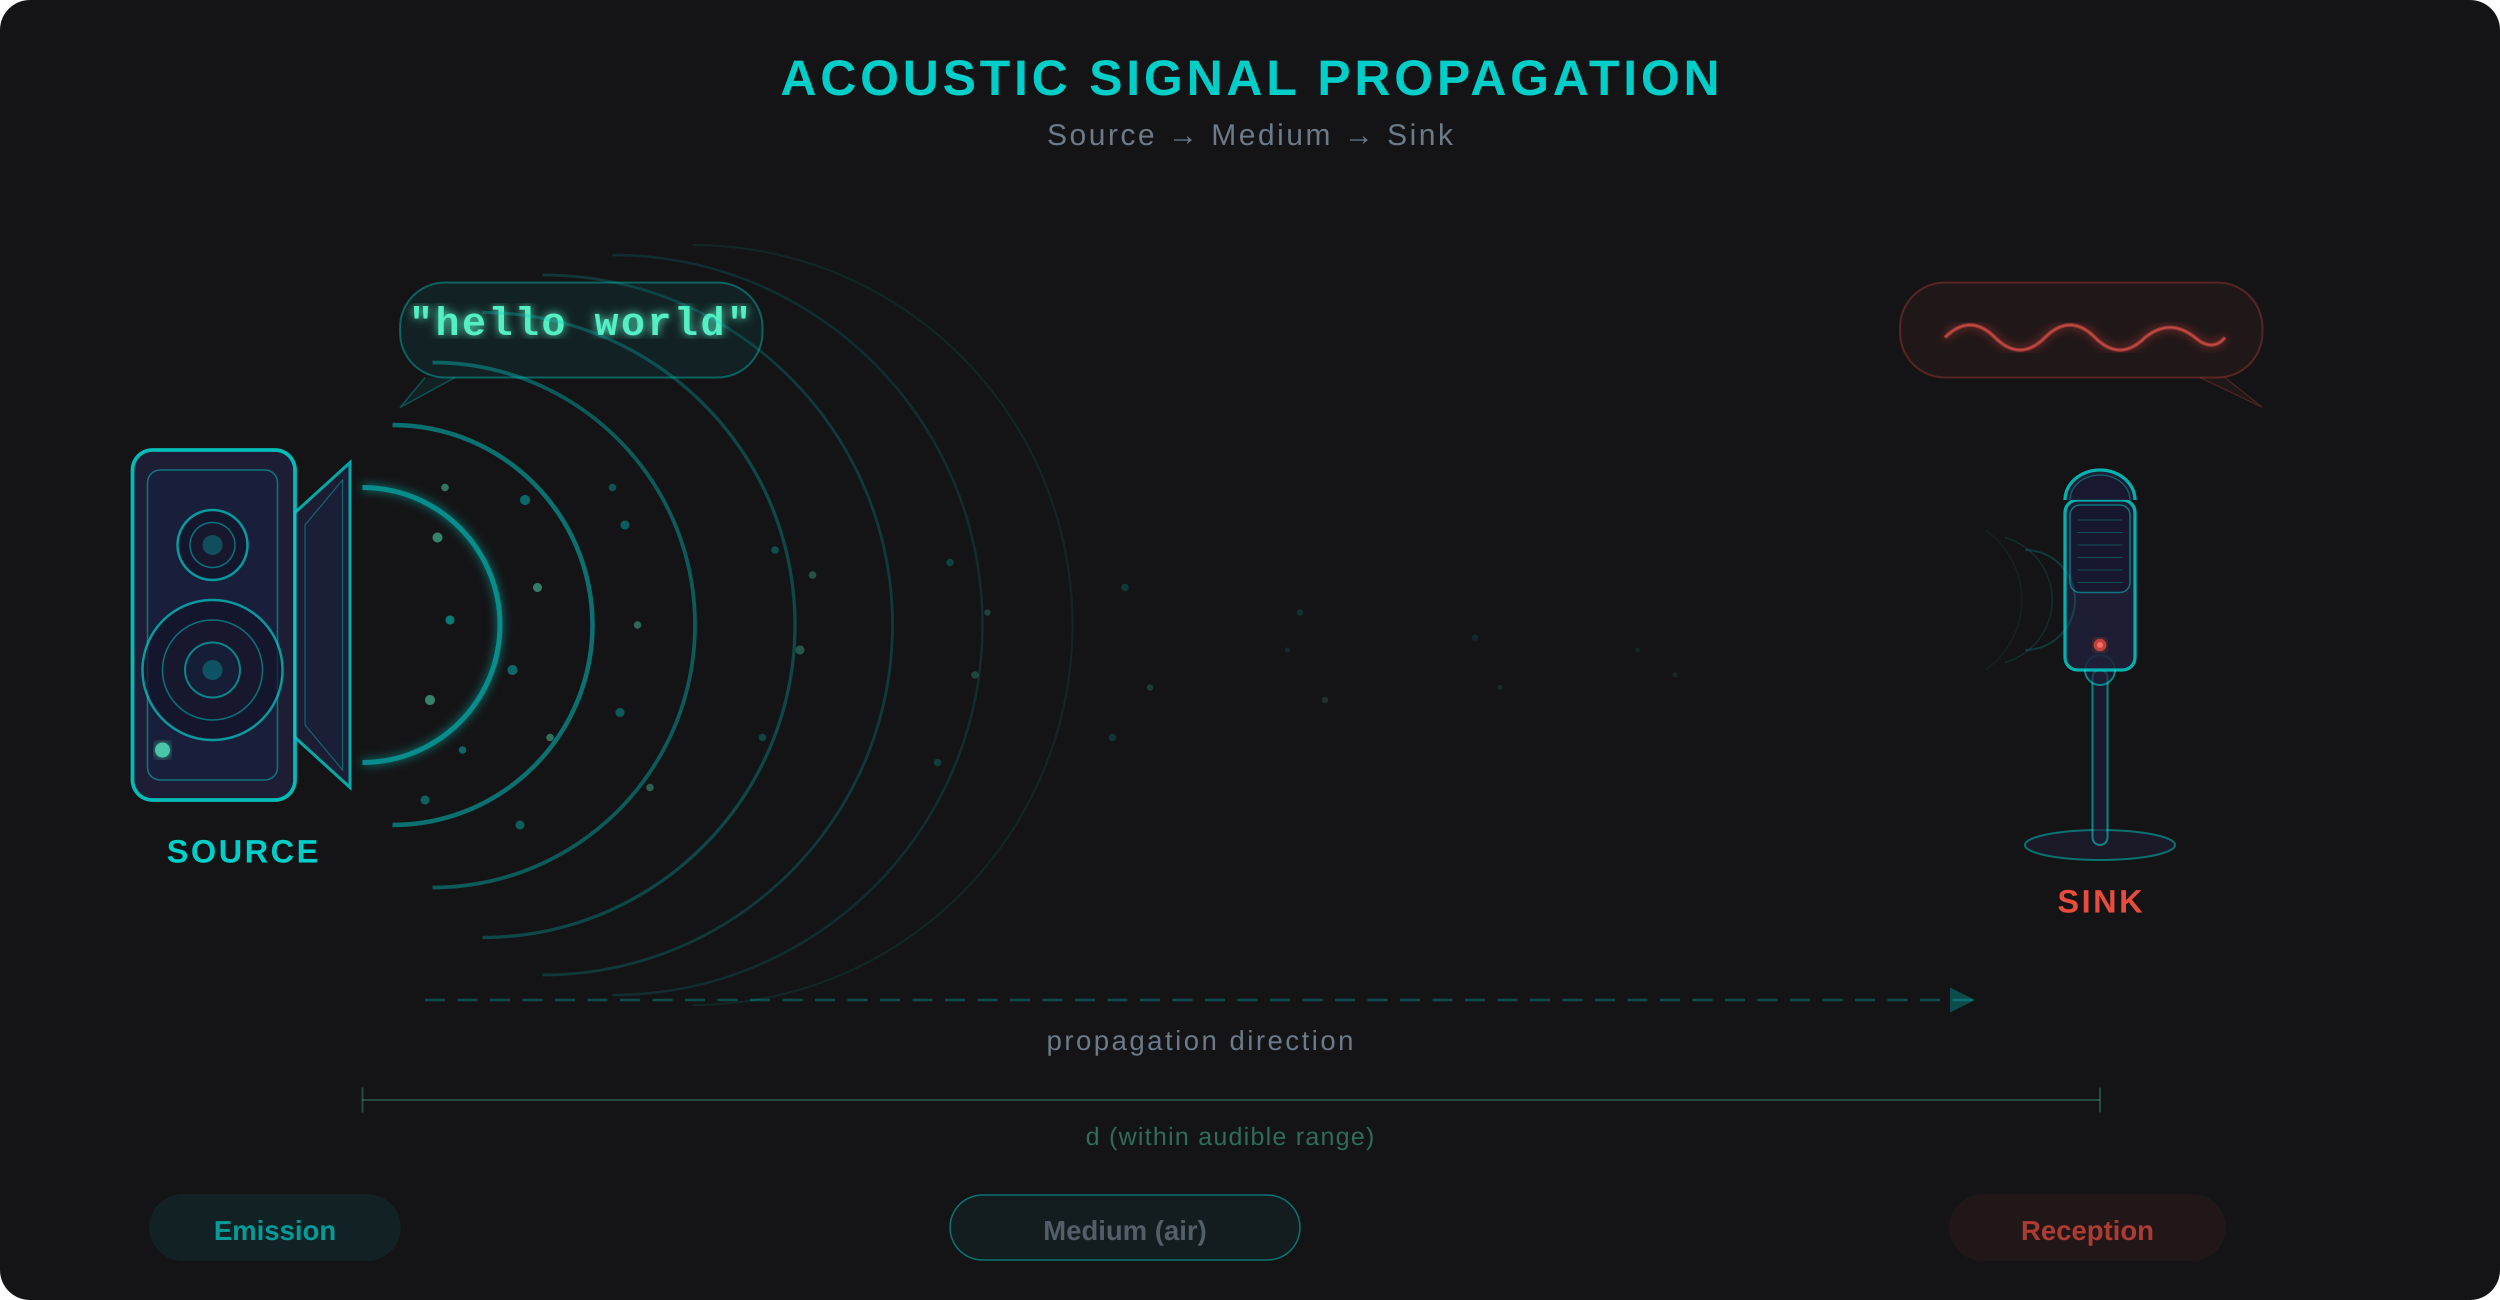
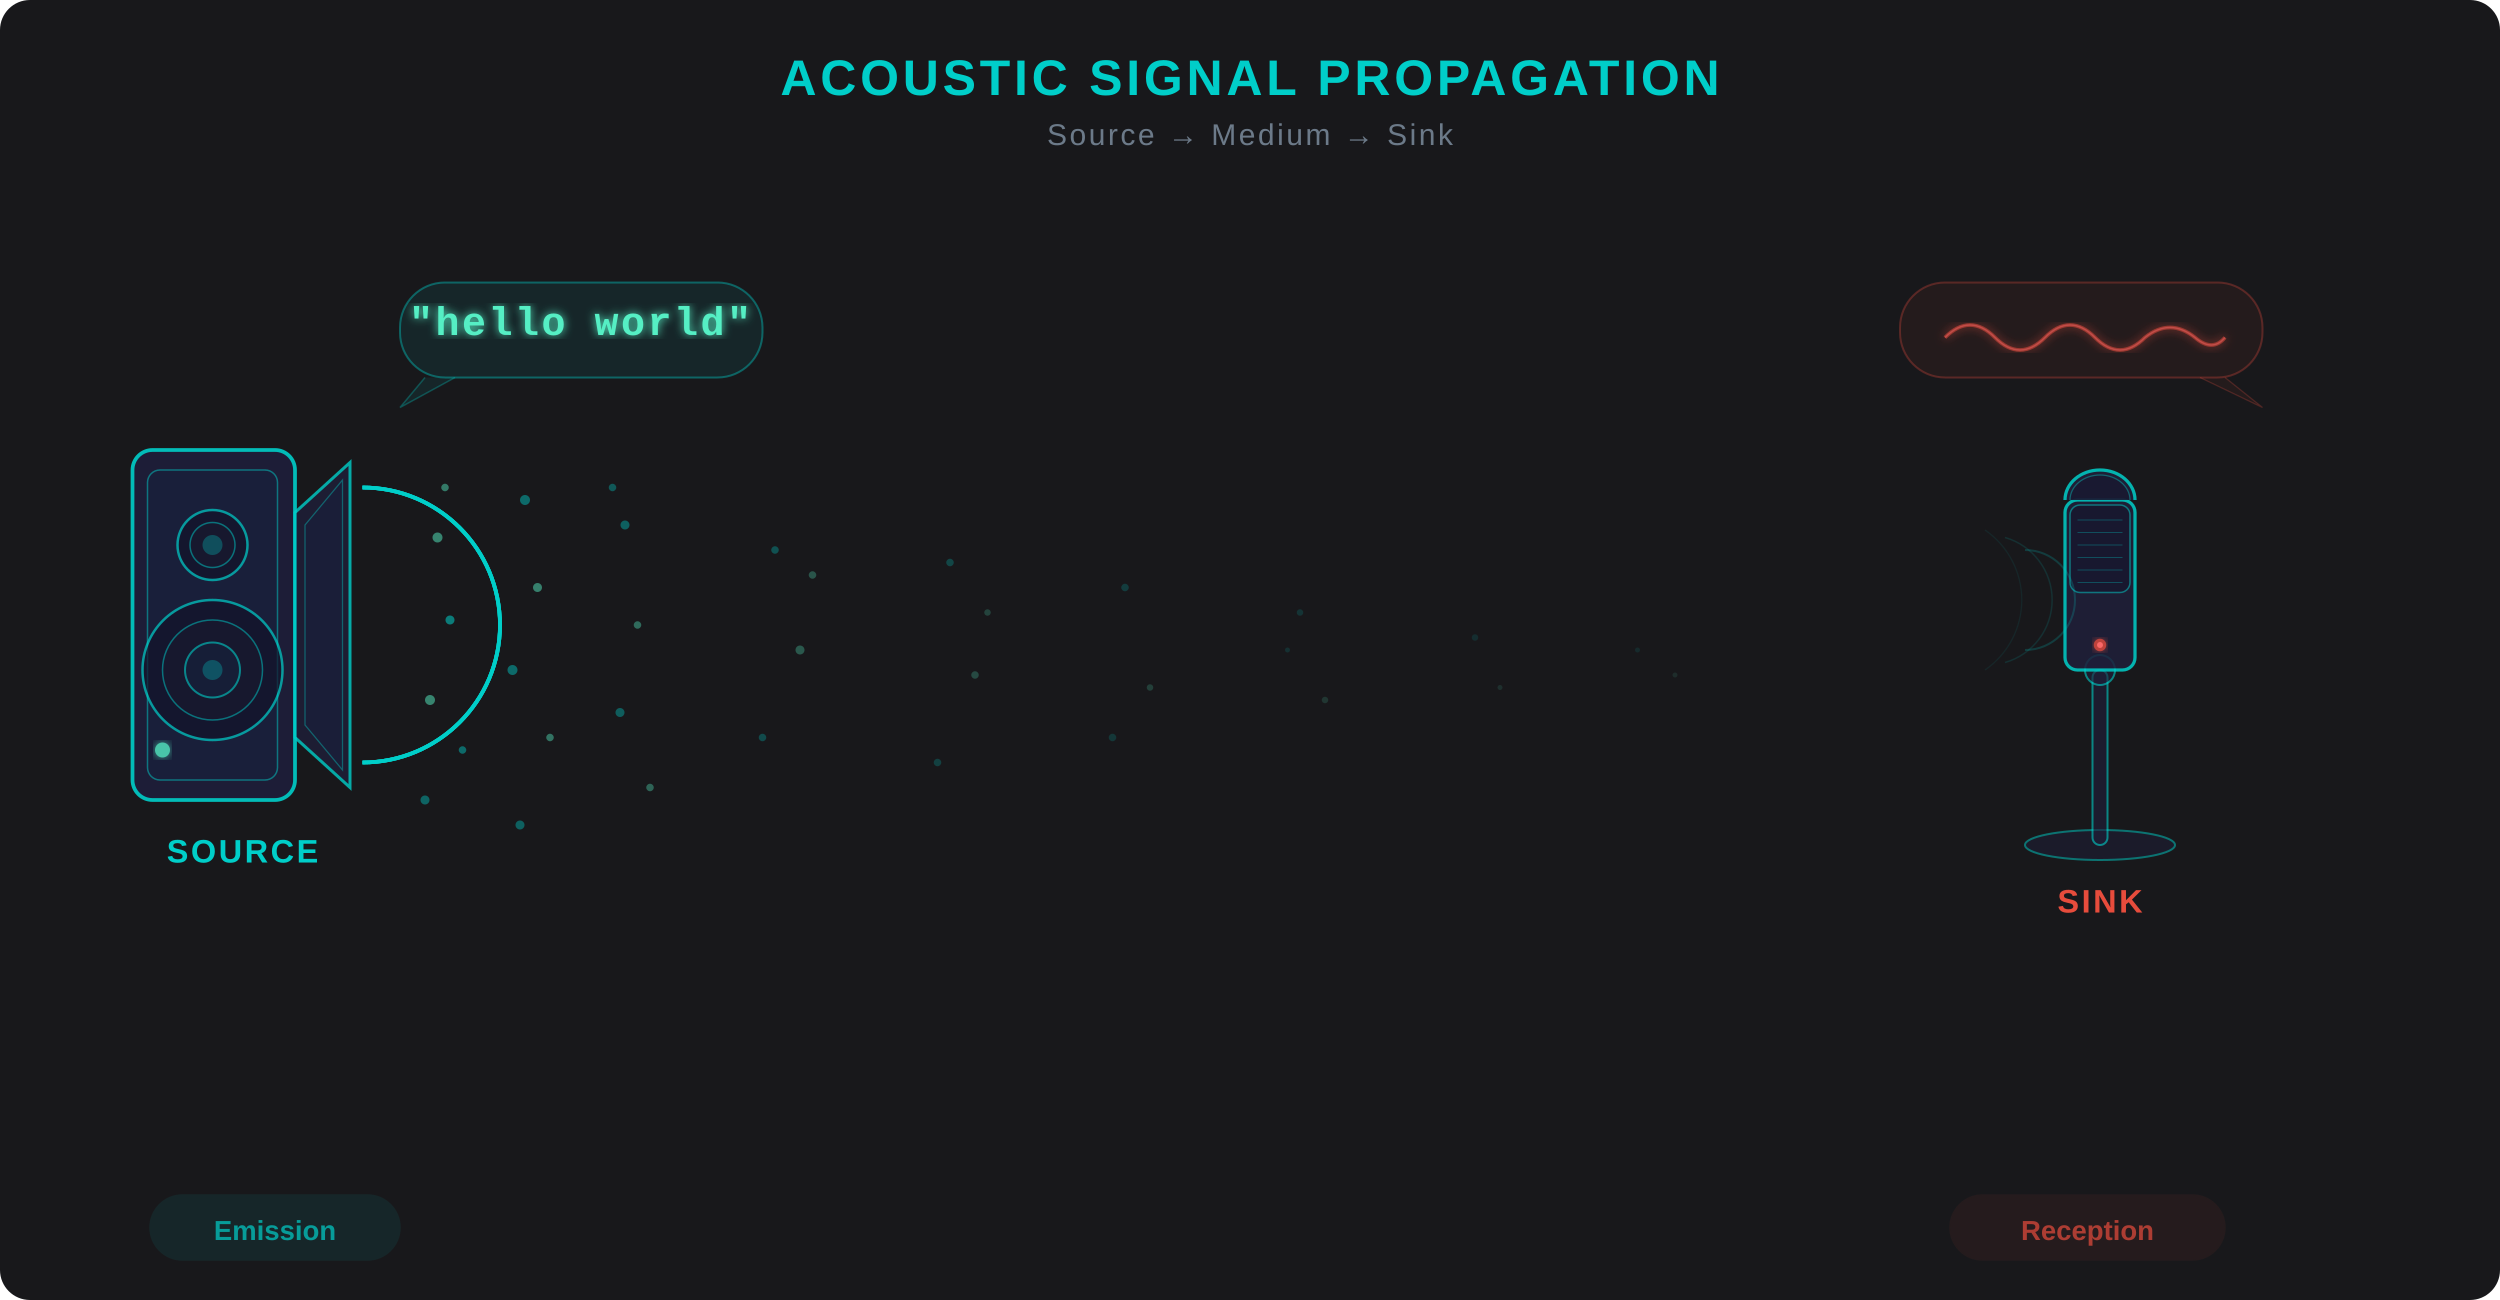
<svg xmlns="http://www.w3.org/2000/svg" viewBox="0 0 1000 520" width="1000" height="520">
  <defs>
-     <linearGradient id="bgGrad" x1="0%" y1="0%" x2="0%" y2="100%">
-       <stop offset="0%" stop-color="#141416" />
-       <stop offset="100%" stop-color="#141416" />
-     </linearGradient>
    <filter id="glow">
      <feGaussianBlur stdDeviation="3" result="coloredBlur" />
      <feMerge>
        <feMergeNode in="coloredBlur" />
        <feMergeNode in="SourceGraphic" />
      </feMerge>
    </filter>
    <filter id="glowSoft">
      <feGaussianBlur stdDeviation="2" result="coloredBlur" />
      <feMerge>
        <feMergeNode in="coloredBlur" />
        <feMergeNode in="SourceGraphic" />
      </feMerge>
    </filter>
    <filter id="glowText">
      <feGaussianBlur stdDeviation="4" result="coloredBlur" />
      <feMerge>
        <feMergeNode in="coloredBlur" />
        <feMergeNode in="SourceGraphic" />
      </feMerge>
    </filter>
-     <linearGradient id="waveOpacity" x1="0%" y1="0%" x2="100%" y2="0%">
-       <stop offset="0%" stop-color="#00CEC9" stop-opacity="0.8" />
-       <stop offset="60%" stop-color="#00CEC9" stop-opacity="0.4" />
-       <stop offset="100%" stop-color="#00CEC9" stop-opacity="0.1" />
-     </linearGradient>
-     <linearGradient id="particleFade" x1="0%" y1="0%" x2="100%" y2="0%">
-       <stop offset="0%" stop-color="#55efc4" stop-opacity="0.9" />
-       <stop offset="100%" stop-color="#55efc4" stop-opacity="0.05" />
-     </linearGradient>
  </defs>
-   <rect width="1000" height="520" fill="url(#bgGrad)" rx="12" />
+   <rect width="1000" height="520" fill="#18181b" rx="12" />
  <text x="500" y="38" text-anchor="middle" fill="#00CEC9" font-family="Segoe UI, Arial, sans-serif" font-size="20" font-weight="bold" letter-spacing="1.5">ACOUSTIC SIGNAL PROPAGATION</text>
  <text x="500" y="58" text-anchor="middle" fill="#6c7a89" font-family="Segoe UI, Arial, sans-serif" font-size="12" letter-spacing="1">Source → Medium → Sink</text>
  <g transform="translate(115, 250)">
    <rect x="-62" y="-70" width="65" height="140" rx="8" fill="#1e1e3a" stroke="#00CEC9" stroke-width="1.5" opacity="0.9" />
    <rect x="-56" y="-62" width="52" height="124" rx="5" fill="#16213e" stroke="#00CEC9" stroke-width="0.6" opacity="0.5" />
    <circle cx="-30" cy="18" r="28" fill="#12122a" stroke="#00CEC9" stroke-width="1" opacity="0.7" />
    <circle cx="-30" cy="18" r="20" fill="#1a1a2e" stroke="#00CEC9" stroke-width="0.6" opacity="0.5" />
    <circle cx="-30" cy="18" r="11" fill="#16213e" stroke="#00CEC9" stroke-width="0.8" opacity="0.6" />
    <circle cx="-30" cy="18" r="4" fill="#00CEC9" opacity="0.3" />
    <circle cx="-30" cy="-32" r="14" fill="#12122a" stroke="#00CEC9" stroke-width="1" opacity="0.7" />
    <circle cx="-30" cy="-32" r="9" fill="#1a1a2e" stroke="#00CEC9" stroke-width="0.6" opacity="0.5" />
    <circle cx="-30" cy="-32" r="4" fill="#00CEC9" opacity="0.3" />
    <path d="M 3,-45 L 25,-65 L 25,65 L 3,45 Z" fill="#1e1e3a" stroke="#00CEC9" stroke-width="1.2" opacity="0.8" />
    <path d="M 7,-40 L 22,-58 L 22,58 L 7,40 Z" fill="#16213e" stroke="#00CEC9" stroke-width="0.5" opacity="0.4" />
    <text x="-18" y="95" text-anchor="middle" fill="#00CEC9" font-family="Segoe UI, Arial, sans-serif" font-size="13" font-weight="bold" letter-spacing="1">SOURCE</text>
    <circle cx="-50" cy="50" r="3" fill="#55efc4" opacity="0.8" filter="url(#glowSoft)" />
  </g>
  <g transform="translate(160, 135)">
    <rect x="0" y="-22" width="145" height="38" rx="18" fill="#00CEC9" fill-opacity="0.08" stroke="#00CEC9" stroke-width="0.8" stroke-opacity="0.4" />
    <path d="M 10,16 L 0,28 L 22,16" fill="#00CEC9" fill-opacity="0.08" stroke="#00CEC9" stroke-width="0.6" stroke-opacity="0.3" />
    <text x="72" y="-1" text-anchor="middle" fill="#55efc4" font-family="Courier New, monospace" font-size="16" font-weight="bold" filter="url(#glowSoft)" letter-spacing="1">"hello world"</text>
  </g>
  <g transform="translate(145, 250)">
-     <path d="M 0,-55 A 55,55 0 0,1 0,55" fill="none" stroke="#00CEC9" stroke-width="2" opacity="0.65" filter="url(#glowSoft)" />
-     <path d="M 12,-80 A 80,80 0 0,1 12,80" fill="none" stroke="#00CEC9" stroke-width="1.8" opacity="0.5" />
-     <path d="M 28,-105 A 105,105 0 0,1 28,105" fill="none" stroke="#00CEC9" stroke-width="1.5" opacity="0.38" />
-     <path d="M 48,-125 A 125,125 0 0,1 48,125" fill="none" stroke="#00CEC9" stroke-width="1.3" opacity="0.28" />
-     <path d="M 72,-140 A 140,140 0 0,1 72,140" fill="none" stroke="#00CEC9" stroke-width="1.1" opacity="0.2" />
-     <path d="M 100,-148 A 148,148 0 0,1 100,148" fill="none" stroke="#00CEC9" stroke-width="1" opacity="0.14" />
-     <path d="M 132,-152 A 152,152 0 0,1 132,152" fill="none" stroke="#00CEC9" stroke-width="0.8" opacity="0.1" />
+     <path d="M 0,-55 A 55,55 0 0,1 0,55" fill="none" stroke="#00CEC9" stroke-width="1.5">
+       <animate attributeName="d" values="M 0,-20 A 20,20 0 0,1 0,20;M 132,-152 A 152,152 0 0,1 132,152" dur="6s" repeatCount="indefinite" />
+       <animate attributeName="opacity" values="0.6;0" dur="6s" repeatCount="indefinite" />
+       <animate attributeName="stroke-width" values="2;0.3" dur="6s" repeatCount="indefinite" />
+     </path>
+     <path d="M 0,-55 A 55,55 0 0,1 0,55" fill="none" stroke="#00CEC9" stroke-width="1.5">
+       <animate attributeName="d" values="M 0,-20 A 20,20 0 0,1 0,20;M 132,-152 A 152,152 0 0,1 132,152" dur="6s" begin="2s" repeatCount="indefinite" />
+       <animate attributeName="opacity" values="0.6;0" dur="6s" begin="2s" repeatCount="indefinite" />
+       <animate attributeName="stroke-width" values="2;0.3" dur="6s" begin="2s" repeatCount="indefinite" />
+     </path>
+     <path d="M 0,-55 A 55,55 0 0,1 0,55" fill="none" stroke="#00CEC9" stroke-width="1.5">
+       <animate attributeName="d" values="M 0,-20 A 20,20 0 0,1 0,20;M 132,-152 A 152,152 0 0,1 132,152" dur="6s" begin="4s" repeatCount="indefinite" />
+       <animate attributeName="opacity" values="0.6;0" dur="6s" begin="4s" repeatCount="indefinite" />
+       <animate attributeName="stroke-width" values="2;0.3" dur="6s" begin="4s" repeatCount="indefinite" />
+     </path>
  </g>
  <g>
-     <circle cx="175" cy="215" r="2" fill="#55efc4" opacity="0.5" />
-     <circle cx="180" cy="248" r="1.8" fill="#00CEC9" opacity="0.55" />
-     <circle cx="172" cy="280" r="2" fill="#55efc4" opacity="0.5" />
-     <circle cx="185" cy="300" r="1.5" fill="#00CEC9" opacity="0.45" />
-     <circle cx="178" cy="195" r="1.5" fill="#55efc4" opacity="0.45" />
-     <circle cx="170" cy="320" r="1.8" fill="#00CEC9" opacity="0.42" />
-     <circle cx="210" cy="200" r="2" fill="#00CEC9" opacity="0.45" />
-     <circle cx="215" cy="235" r="1.8" fill="#55efc4" opacity="0.48" />
-     <circle cx="205" cy="268" r="2" fill="#00CEC9" opacity="0.45" />
-     <circle cx="220" cy="295" r="1.5" fill="#55efc4" opacity="0.42" />
-     <circle cx="208" cy="330" r="1.8" fill="#00CEC9" opacity="0.4" />
-     <circle cx="250" cy="210" r="1.8" fill="#00CEC9" opacity="0.4" />
-     <circle cx="255" cy="250" r="1.5" fill="#55efc4" opacity="0.38" />
-     <circle cx="248" cy="285" r="1.8" fill="#00CEC9" opacity="0.38" />
-     <circle cx="260" cy="315" r="1.5" fill="#55efc4" opacity="0.35" />
-     <circle cx="245" cy="195" r="1.5" fill="#00CEC9" opacity="0.35" />
-     <circle cx="310" cy="220" r="1.5" fill="#00CEC9" opacity="0.32" />
-     <circle cx="320" cy="260" r="1.8" fill="#55efc4" opacity="0.3" />
-     <circle cx="305" cy="295" r="1.5" fill="#00CEC9" opacity="0.28" />
-     <circle cx="325" cy="230" r="1.5" fill="#55efc4" opacity="0.28" />
-     <circle cx="380" cy="225" r="1.5" fill="#00CEC9" opacity="0.25" />
-     <circle cx="390" cy="270" r="1.5" fill="#55efc4" opacity="0.23" />
-     <circle cx="375" cy="305" r="1.5" fill="#00CEC9" opacity="0.22" />
-     <circle cx="395" cy="245" r="1.3" fill="#55efc4" opacity="0.2" />
-     <circle cx="450" cy="235" r="1.5" fill="#00CEC9" opacity="0.2" />
-     <circle cx="460" cy="275" r="1.3" fill="#55efc4" opacity="0.18" />
-     <circle cx="445" cy="295" r="1.5" fill="#00CEC9" opacity="0.17" />
-     <circle cx="520" cy="245" r="1.3" fill="#00CEC9" opacity="0.15" />
-     <circle cx="530" cy="280" r="1.3" fill="#55efc4" opacity="0.14" />
-     <circle cx="515" cy="260" r="1" fill="#00CEC9" opacity="0.13" />
-     <circle cx="590" cy="255" r="1.3" fill="#00CEC9" opacity="0.12" />
-     <circle cx="600" cy="275" r="1" fill="#55efc4" opacity="0.11" />
-     <circle cx="655" cy="260" r="1" fill="#00CEC9" opacity="0.1" />
-     <circle cx="670" cy="270" r="1" fill="#55efc4" opacity="0.09" />
-   </g>
-   <g>
-     <line x1="170" y1="400" x2="790" y2="400" stroke="#00CEC9" stroke-width="1" opacity="0.3" stroke-dasharray="8,5" />
-     <polygon points="790,400 780,395 780,405" fill="#00CEC9" opacity="0.3" />
-     <text x="480" y="420" text-anchor="middle" fill="#6c7a89" font-family="Segoe UI, Arial, sans-serif" font-size="11" letter-spacing="1">propagation direction</text>
-     <line x1="145" y1="440" x2="840" y2="440" stroke="#55efc4" stroke-width="0.8" opacity="0.25" />
-     <line x1="145" y1="435" x2="145" y2="445" stroke="#55efc4" stroke-width="0.8" opacity="0.25" />
-     <line x1="840" y1="435" x2="840" y2="445" stroke="#55efc4" stroke-width="0.8" opacity="0.25" />
-     <text x="492" y="458" text-anchor="middle" fill="#55efc4" font-family="Segoe UI, Arial, sans-serif" font-size="10" opacity="0.4" letter-spacing="0.5">d (within audible range)</text>
+     <circle cx="175" cy="215" r="2" fill="#55efc4" opacity="0.5">
+       <animate attributeName="cx" values="175;185;175" dur="6.4s" repeatCount="indefinite" />
+       <animate attributeName="opacity" values="0.5;0.25;0.5" dur="6.4s" repeatCount="indefinite" />
+     </circle>
+     <circle cx="180" cy="248" r="1.8" fill="#00CEC9" opacity="0.55">
+       <animate attributeName="cx" values="180;192;180" dur="5.6s" repeatCount="indefinite" />
+       <animate attributeName="opacity" values="0.55;0.3;0.55" dur="5.6s" repeatCount="indefinite" />
+     </circle>
+     <circle cx="172" cy="280" r="2" fill="#55efc4" opacity="0.5">
+       <animate attributeName="cx" values="172;184;172" dur="7s" repeatCount="indefinite" />
+       <animate attributeName="opacity" values="0.5;0.2;0.5" dur="7s" repeatCount="indefinite" />
+     </circle>
+     <circle cx="185" cy="300" r="1.5" fill="#00CEC9" opacity="0.45">
+       <animate attributeName="cx" values="185;196;185" dur="6s" repeatCount="indefinite" />
+       <animate attributeName="cy" values="300;295;300" dur="8s" repeatCount="indefinite" />
+     </circle>
+     <circle cx="178" cy="195" r="1.5" fill="#55efc4" opacity="0.45">
+       <animate attributeName="cx" values="178;190;178" dur="5.2s" repeatCount="indefinite" />
+       <animate attributeName="opacity" values="0.45;0.2;0.45" dur="5.2s" repeatCount="indefinite" />
+     </circle>
+     <circle cx="170" cy="320" r="1.8" fill="#00CEC9" opacity="0.42">
+       <animate attributeName="cx" values="170;182;170" dur="6.6s" repeatCount="indefinite" />
+     </circle>
+     <circle cx="210" cy="200" r="2" fill="#00CEC9" opacity="0.45">
+       <animate attributeName="cx" values="210;222;210" dur="6.2s" repeatCount="indefinite" />
+       <animate attributeName="opacity" values="0.45;0.2;0.45" dur="6.2s" repeatCount="indefinite" />
+     </circle>
+     <circle cx="215" cy="235" r="1.8" fill="#55efc4" opacity="0.48">
+       <animate attributeName="cx" values="215;228;215" dur="5.8s" repeatCount="indefinite" />
+       <animate attributeName="cy" values="235;230;235" dur="8.4s" repeatCount="indefinite" />
+     </circle>
+     <circle cx="205" cy="268" r="2" fill="#00CEC9" opacity="0.45">
+       <animate attributeName="cx" values="205;218;205" dur="6.8s" repeatCount="indefinite" />
+     </circle>
+     <circle cx="220" cy="295" r="1.5" fill="#55efc4" opacity="0.42">
+       <animate attributeName="cx" values="220;233;220" dur="6s" repeatCount="indefinite" />
+       <animate attributeName="opacity" values="0.42;0.18;0.42" dur="6s" repeatCount="indefinite" />
+     </circle>
+     <circle cx="208" cy="330" r="1.8" fill="#00CEC9" opacity="0.4">
+       <animate attributeName="cx" values="208;220;208" dur="7.2s" repeatCount="indefinite" />
+     </circle>
+     <circle cx="250" cy="210" r="1.8" fill="#00CEC9" opacity="0.4">
+       <animate attributeName="cx" values="250;263;250" dur="6.4s" repeatCount="indefinite" />
+       <animate attributeName="opacity" values="0.4;0.15;0.4" dur="6.4s" repeatCount="indefinite" />
+     </circle>
+     <circle cx="255" cy="250" r="1.5" fill="#55efc4" opacity="0.38">
+       <animate attributeName="cx" values="255;268;255" dur="5.4s" repeatCount="indefinite" />
+       <animate attributeName="cy" values="250;244;250" dur="7.6s" repeatCount="indefinite" />
+     </circle>
+     <circle cx="248" cy="285" r="1.8" fill="#00CEC9" opacity="0.38">
+       <animate attributeName="cx" values="248;262;248" dur="7s" repeatCount="indefinite" />
+     </circle>
+     <circle cx="260" cy="315" r="1.5" fill="#55efc4" opacity="0.35">
+       <animate attributeName="cx" values="260;272;260" dur="6.2s" repeatCount="indefinite" />
+     </circle>
+     <circle cx="245" cy="195" r="1.5" fill="#00CEC9" opacity="0.35">
+       <animate attributeName="cx" values="245;258;245" dur="5.8s" repeatCount="indefinite" />
+       <animate attributeName="opacity" values="0.35;0.12;0.35" dur="5.8s" repeatCount="indefinite" />
+     </circle>
+     <circle cx="310" cy="220" r="1.5" fill="#00CEC9" opacity="0.32">
+       <animate attributeName="cx" values="310;322;310" dur="6.8s" repeatCount="indefinite" />
+       <animate attributeName="cy" values="220;215;220" dur="9s" repeatCount="indefinite" />
+     </circle>
+     <circle cx="320" cy="260" r="1.8" fill="#55efc4" opacity="0.3">
+       <animate attributeName="cx" values="320;334;320" dur="6s" repeatCount="indefinite" />
+       <animate attributeName="opacity" values="0.3;0.1;0.3" dur="6s" repeatCount="indefinite" />
+     </circle>
+     <circle cx="305" cy="295" r="1.5" fill="#00CEC9" opacity="0.28">
+       <animate attributeName="cx" values="305;318;305" dur="7.2s" repeatCount="indefinite" />
+     </circle>
+     <circle cx="325" cy="230" r="1.5" fill="#55efc4" opacity="0.28">
+       <animate attributeName="cx" values="325;338;325" dur="6.4s" repeatCount="indefinite" />
+     </circle>
+     <circle cx="380" cy="225" r="1.5" fill="#00CEC9" opacity="0.25">
+       <animate attributeName="cx" values="380;393;380" dur="7s" repeatCount="indefinite" />
+       <animate attributeName="cy" values="225;220;225" dur="9.6s" repeatCount="indefinite" />
+     </circle>
+     <circle cx="390" cy="270" r="1.5" fill="#55efc4" opacity="0.23">
+       <animate attributeName="cx" values="390;402;390" dur="6.2s" repeatCount="indefinite" />
+     </circle>
+     <circle cx="375" cy="305" r="1.5" fill="#00CEC9" opacity="0.22">
+       <animate attributeName="cx" values="375;388;375" dur="7.4s" repeatCount="indefinite" />
+       <animate attributeName="opacity" values="0.22;0.08;0.22" dur="7.4s" repeatCount="indefinite" />
+     </circle>
+     <circle cx="395" cy="245" r="1.3" fill="#55efc4" opacity="0.2">
+       <animate attributeName="cx" values="395;406;395" dur="6.6s" repeatCount="indefinite" />
+     </circle>
+     <circle cx="450" cy="235" r="1.5" fill="#00CEC9" opacity="0.2">
+       <animate attributeName="cx" values="450;462;450" dur="6.8s" repeatCount="indefinite" />
+     </circle>
+     <circle cx="460" cy="275" r="1.3" fill="#55efc4" opacity="0.18">
+       <animate attributeName="cx" values="460;471;460" dur="7.2s" repeatCount="indefinite" />
+       <animate attributeName="cy" values="275;270;275" dur="10s" repeatCount="indefinite" />
+     </circle>
+     <circle cx="445" cy="295" r="1.5" fill="#00CEC9" opacity="0.17">
+       <animate attributeName="cx" values="445;456;445" dur="6.4s" repeatCount="indefinite" />
+     </circle>
+     <circle cx="520" cy="245" r="1.3" fill="#00CEC9" opacity="0.15">
+       <animate attributeName="cx" values="520;530;520" dur="7.6s" repeatCount="indefinite" />
+     </circle>
+     <circle cx="530" cy="280" r="1.3" fill="#55efc4" opacity="0.14">
+       <animate attributeName="cx" values="530;540;530" dur="7s" repeatCount="indefinite" />
+       <animate attributeName="opacity" values="0.14;0.05;0.14" dur="7s" repeatCount="indefinite" />
+     </circle>
+     <circle cx="515" cy="260" r="1" fill="#00CEC9" opacity="0.13">
+       <animate attributeName="cx" values="515;524;515" dur="8s" repeatCount="indefinite" />
+     </circle>
+     <circle cx="590" cy="255" r="1.3" fill="#00CEC9" opacity="0.12">
+       <animate attributeName="cx" values="590;599;590" dur="7.8s" repeatCount="indefinite" />
+     </circle>
+     <circle cx="600" cy="275" r="1" fill="#55efc4" opacity="0.11">
+       <animate attributeName="cx" values="600;608;600" dur="8.4s" repeatCount="indefinite" />
+     </circle>
+     <circle cx="655" cy="260" r="1" fill="#00CEC9" opacity="0.1">
+       <animate attributeName="cx" values="655;663;655" dur="9s" repeatCount="indefinite" />
+     </circle>
+     <circle cx="670" cy="270" r="1" fill="#55efc4" opacity="0.09">
+       <animate attributeName="cx" values="670;677;670" dur="8s" repeatCount="indefinite" />
+     </circle>
  </g>
  <g transform="translate(840, 250)">
    <ellipse cx="0" cy="88" rx="30" ry="6" fill="#1e1e3a" stroke="#00CEC9" stroke-width="0.8" opacity="0.5" />
    <rect x="-3" y="18" width="6" height="70" rx="3" fill="#1e1e3a" stroke="#00CEC9" stroke-width="0.8" opacity="0.6" />
    <circle cx="0" cy="18" r="6" fill="#1e1e3a" stroke="#00CEC9" stroke-width="0.8" opacity="0.6" />
    <rect x="-14" y="-50" width="28" height="68" rx="5" fill="#1e1e3a" stroke="#00CEC9" stroke-width="1.3" opacity="0.85" />
    <rect x="-12" y="-48" width="24" height="35" rx="4" fill="#12122a" stroke="#00CEC9" stroke-width="0.6" opacity="0.5" />
    <line x1="-9" y1="-42" x2="9" y2="-42" stroke="#00CEC9" stroke-width="0.4" opacity="0.3" />
    <line x1="-9" y1="-37" x2="9" y2="-37" stroke="#00CEC9" stroke-width="0.4" opacity="0.3" />
    <line x1="-9" y1="-32" x2="9" y2="-32" stroke="#00CEC9" stroke-width="0.4" opacity="0.3" />
    <line x1="-9" y1="-27" x2="9" y2="-27" stroke="#00CEC9" stroke-width="0.4" opacity="0.3" />
    <line x1="-9" y1="-22" x2="9" y2="-22" stroke="#00CEC9" stroke-width="0.4" opacity="0.3" />
    <line x1="-9" y1="-17" x2="9" y2="-17" stroke="#00CEC9" stroke-width="0.4" opacity="0.3" />
    <path d="M -14,-50 A 14,12 0 0,1 14,-50" fill="#1e1e3a" stroke="#00CEC9" stroke-width="1.3" opacity="0.85" />
    <path d="M -12,-50 A 12,10 0 0,1 12,-50" fill="#12122a" stroke="#00CEC9" stroke-width="0.5" opacity="0.4" />
-     <circle cx="0" cy="8" r="2.5" fill="#E74C3C" opacity="0.8" filter="url(#glowSoft)" />
+     <circle cx="0" cy="8" r="2.5" fill="#E74C3C" opacity="0.8" filter="url(#glowSoft)">
+       <animate attributeName="opacity" values="0.8;0.4;0.8" dur="3s" repeatCount="indefinite" />
+     </circle>
    <circle cx="0" cy="8" r="1.2" fill="#FF6B6B" opacity="0.9" />
-     <path d="M -30,-30 A 18,18 0 0,1 -30,10" fill="none" stroke="#00CEC9" stroke-width="0.8" opacity="0.2" />
-     <path d="M -38,-35 A 26,26 0 0,1 -38,15" fill="none" stroke="#00CEC9" stroke-width="0.6" opacity="0.13" />
-     <path d="M -46,-38 A 34,34 0 0,1 -46,18" fill="none" stroke="#00CEC9" stroke-width="0.5" opacity="0.08" />
+     <path d="M -30,-30 A 18,18 0 0,1 -30,10" fill="none" stroke="#00CEC9" stroke-width="0.8" opacity="0.2">
+       <animate attributeName="opacity" values="0.2;0.08;0.2" dur="4s" repeatCount="indefinite" />
+     </path>
+     <path d="M -38,-35 A 26,26 0 0,1 -38,15" fill="none" stroke="#00CEC9" stroke-width="0.6" opacity="0.13">
+       <animate attributeName="opacity" values="0.13;0.04;0.13" dur="4s" begin="0.3s" repeatCount="indefinite" />
+     </path>
+     <path d="M -46,-38 A 34,34 0 0,1 -46,18" fill="none" stroke="#00CEC9" stroke-width="0.5" opacity="0.08">
+       <animate attributeName="opacity" values="0.08;0.02;0.08" dur="4s" begin="0.6s" repeatCount="indefinite" />
+     </path>
    <text x="0" y="115" text-anchor="middle" fill="#E74C3C" font-family="Segoe UI, Arial, sans-serif" font-size="13" font-weight="bold" letter-spacing="1">SINK</text>
  </g>
  <g transform="translate(770, 135)">
    <rect x="-10" y="-22" width="145" height="38" rx="18" fill="#E74C3C" fill-opacity="0.06" stroke="#E74C3C" stroke-width="0.8" stroke-opacity="0.3" />
    <path d="M 120,16 L 135,28 L 110,16" fill="#E74C3C" fill-opacity="0.06" stroke="#E74C3C" stroke-width="0.5" stroke-opacity="0.25" />
    <path d="M 8,0 Q 18,-10 28,0 Q 38,10 48,0 Q 58,-10 68,0 Q 78,10 88,0 Q 98,-8 108,0 Q 115,6 120,0" fill="none" stroke="#E74C3C" stroke-width="1.5" opacity="0.6" filter="url(#glowSoft)" />
    <path d="M 8,0 Q 18,-10 28,0 Q 38,10 48,0 Q 58,-10 68,0 Q 78,10 88,0 Q 98,-8 108,0 Q 115,6 120,0" fill="none" stroke="#FF6B6B" stroke-width="0.6" opacity="0.4" />
  </g>
  <g>
    <rect x="60" y="478" width="100" height="26" rx="13" fill="#00CEC9" opacity="0.08" stroke="#00CEC9" stroke-width="0.6" />
    <text x="110" y="496" text-anchor="middle" fill="#00CEC9" font-family="Segoe UI, Arial, sans-serif" font-size="11" font-weight="600" opacity="0.7">Emission</text>
-     <rect x="380" y="478" width="140" height="26" rx="13" fill="#00CEC9" fill-opacity="0.05" stroke="#00CEC9" stroke-width="0.6" stroke-opacity="0.5" />
-     <text x="450" y="496" text-anchor="middle" fill="#6c7a89" font-family="Segoe UI, Arial, sans-serif" font-size="11" font-weight="600" opacity="0.7">Medium (air)</text>
    <rect x="780" y="478" width="110" height="26" rx="13" fill="#E74C3C" opacity="0.06" stroke="#E74C3C" stroke-width="0.6" />
    <text x="835" y="496" text-anchor="middle" fill="#E74C3C" font-family="Segoe UI, Arial, sans-serif" font-size="11" font-weight="600" opacity="0.7">Reception</text>
  </g>
</svg>
